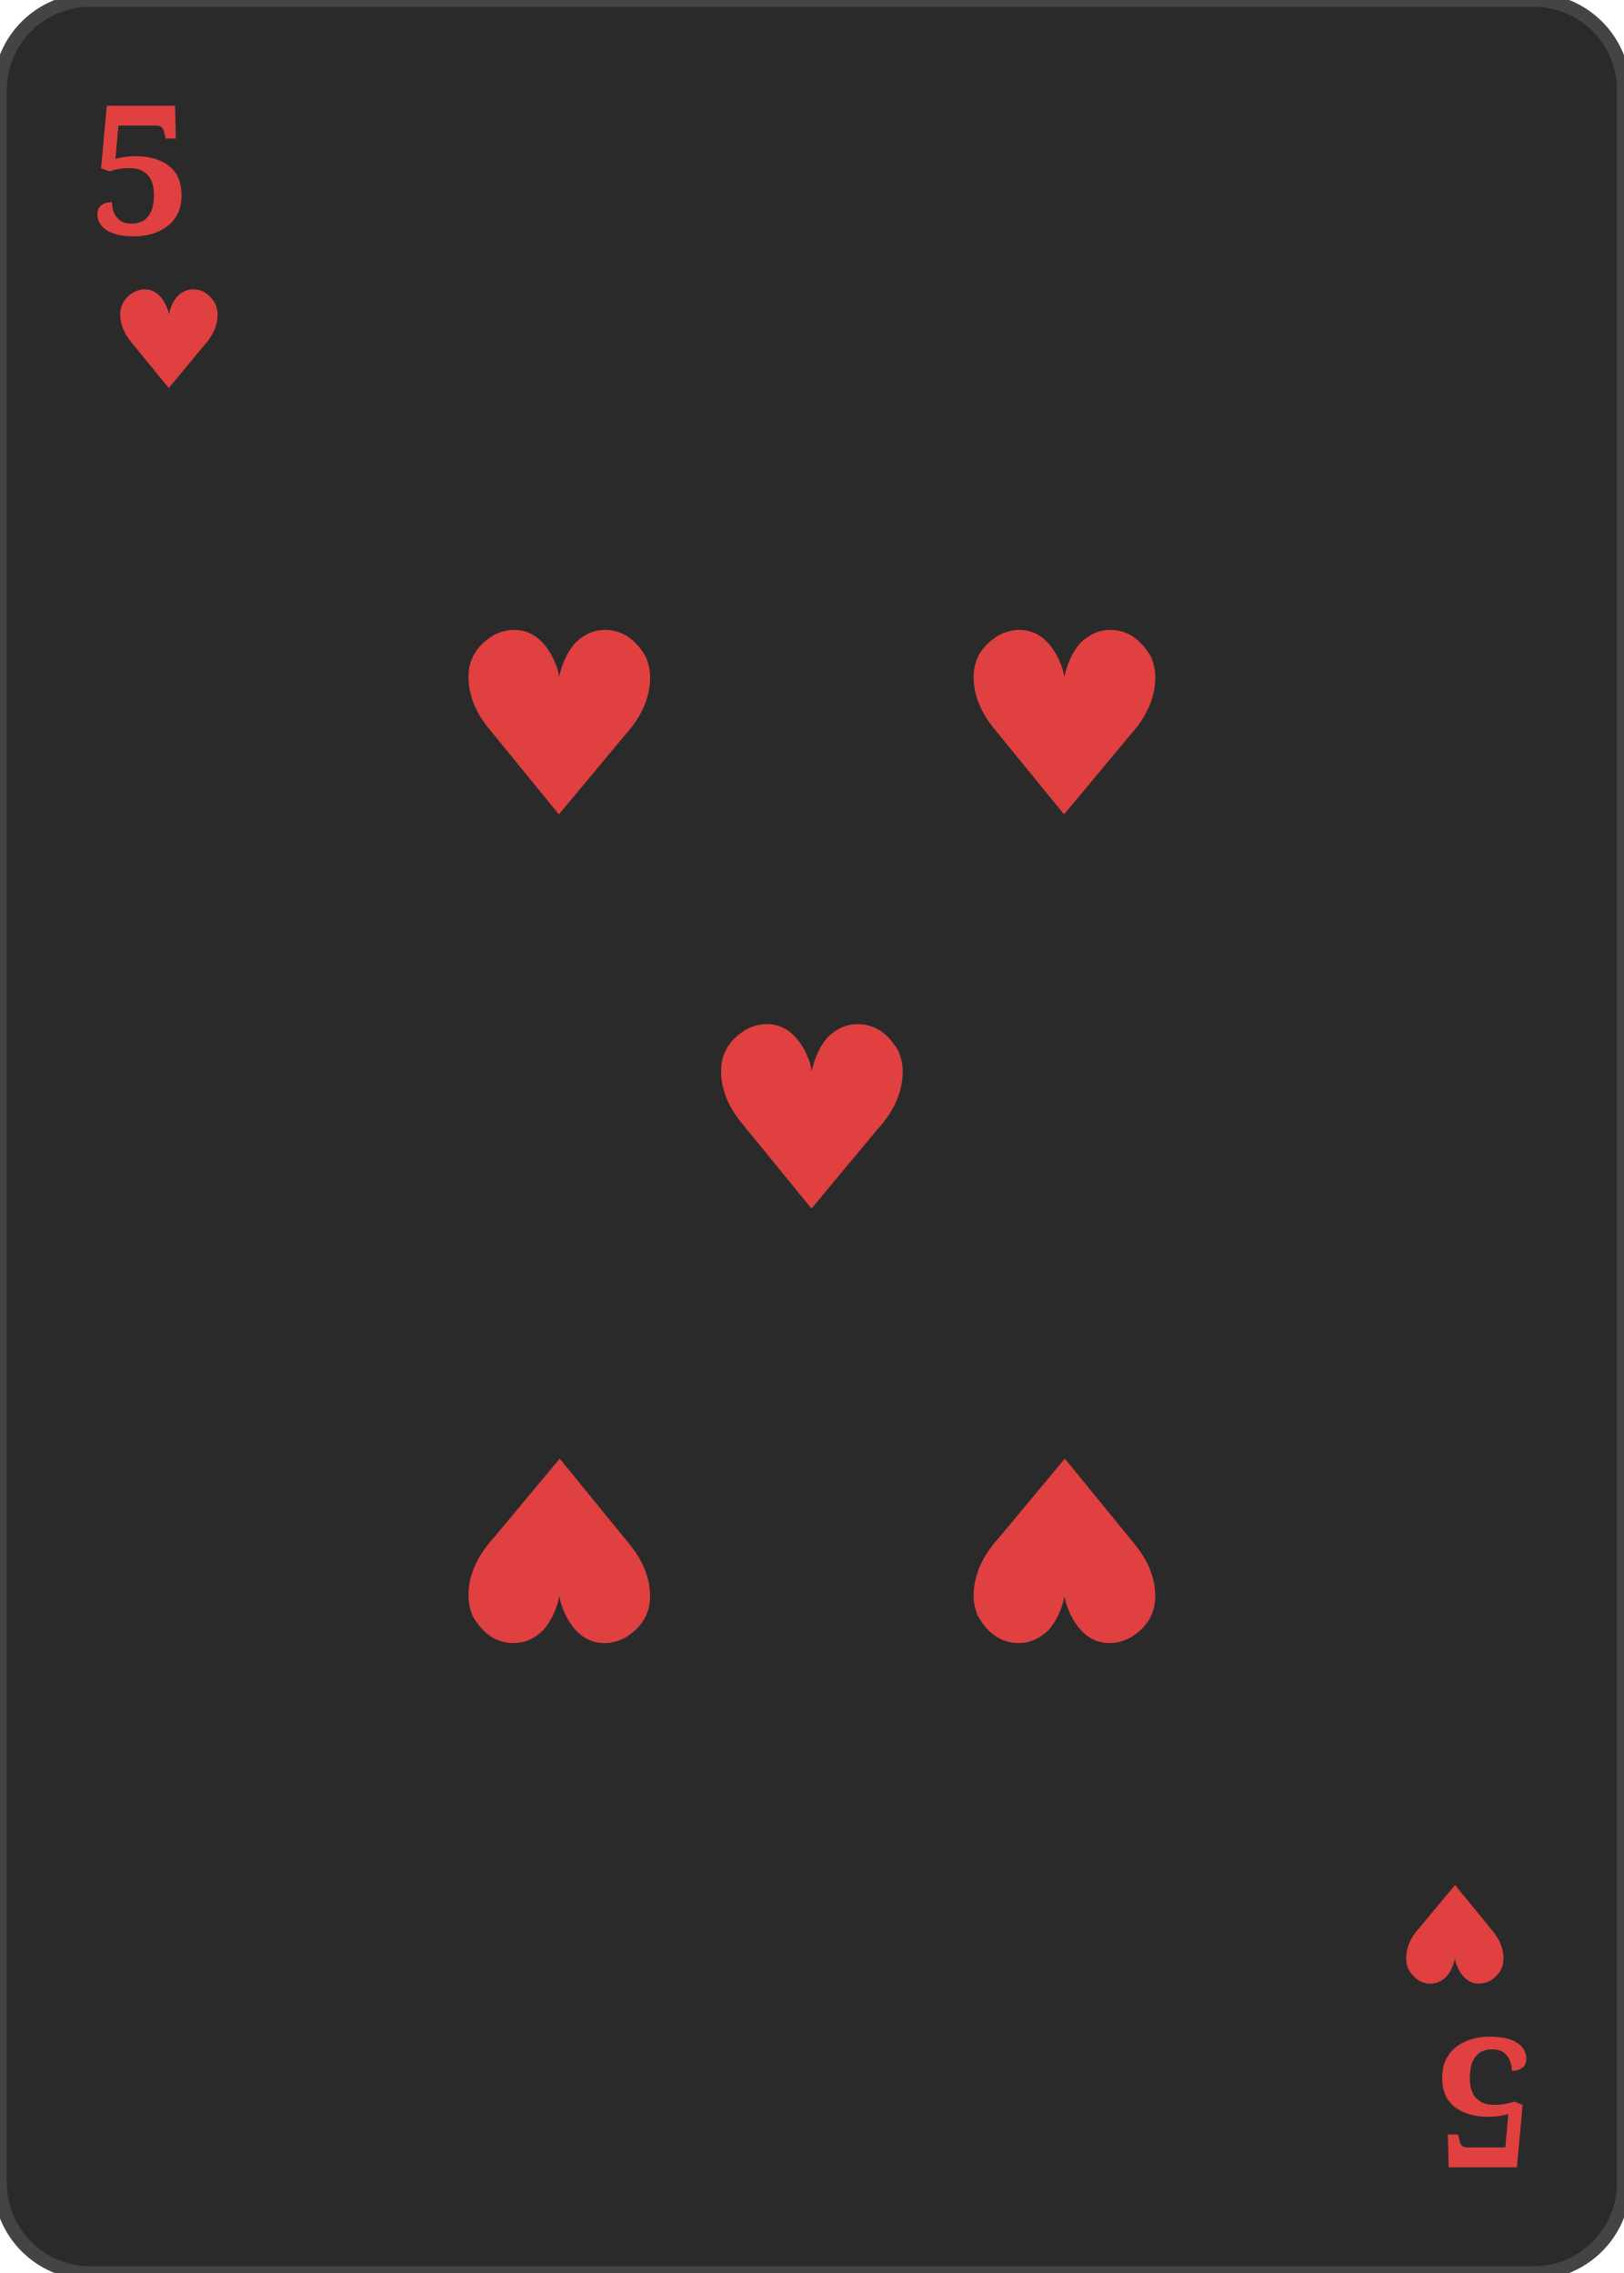
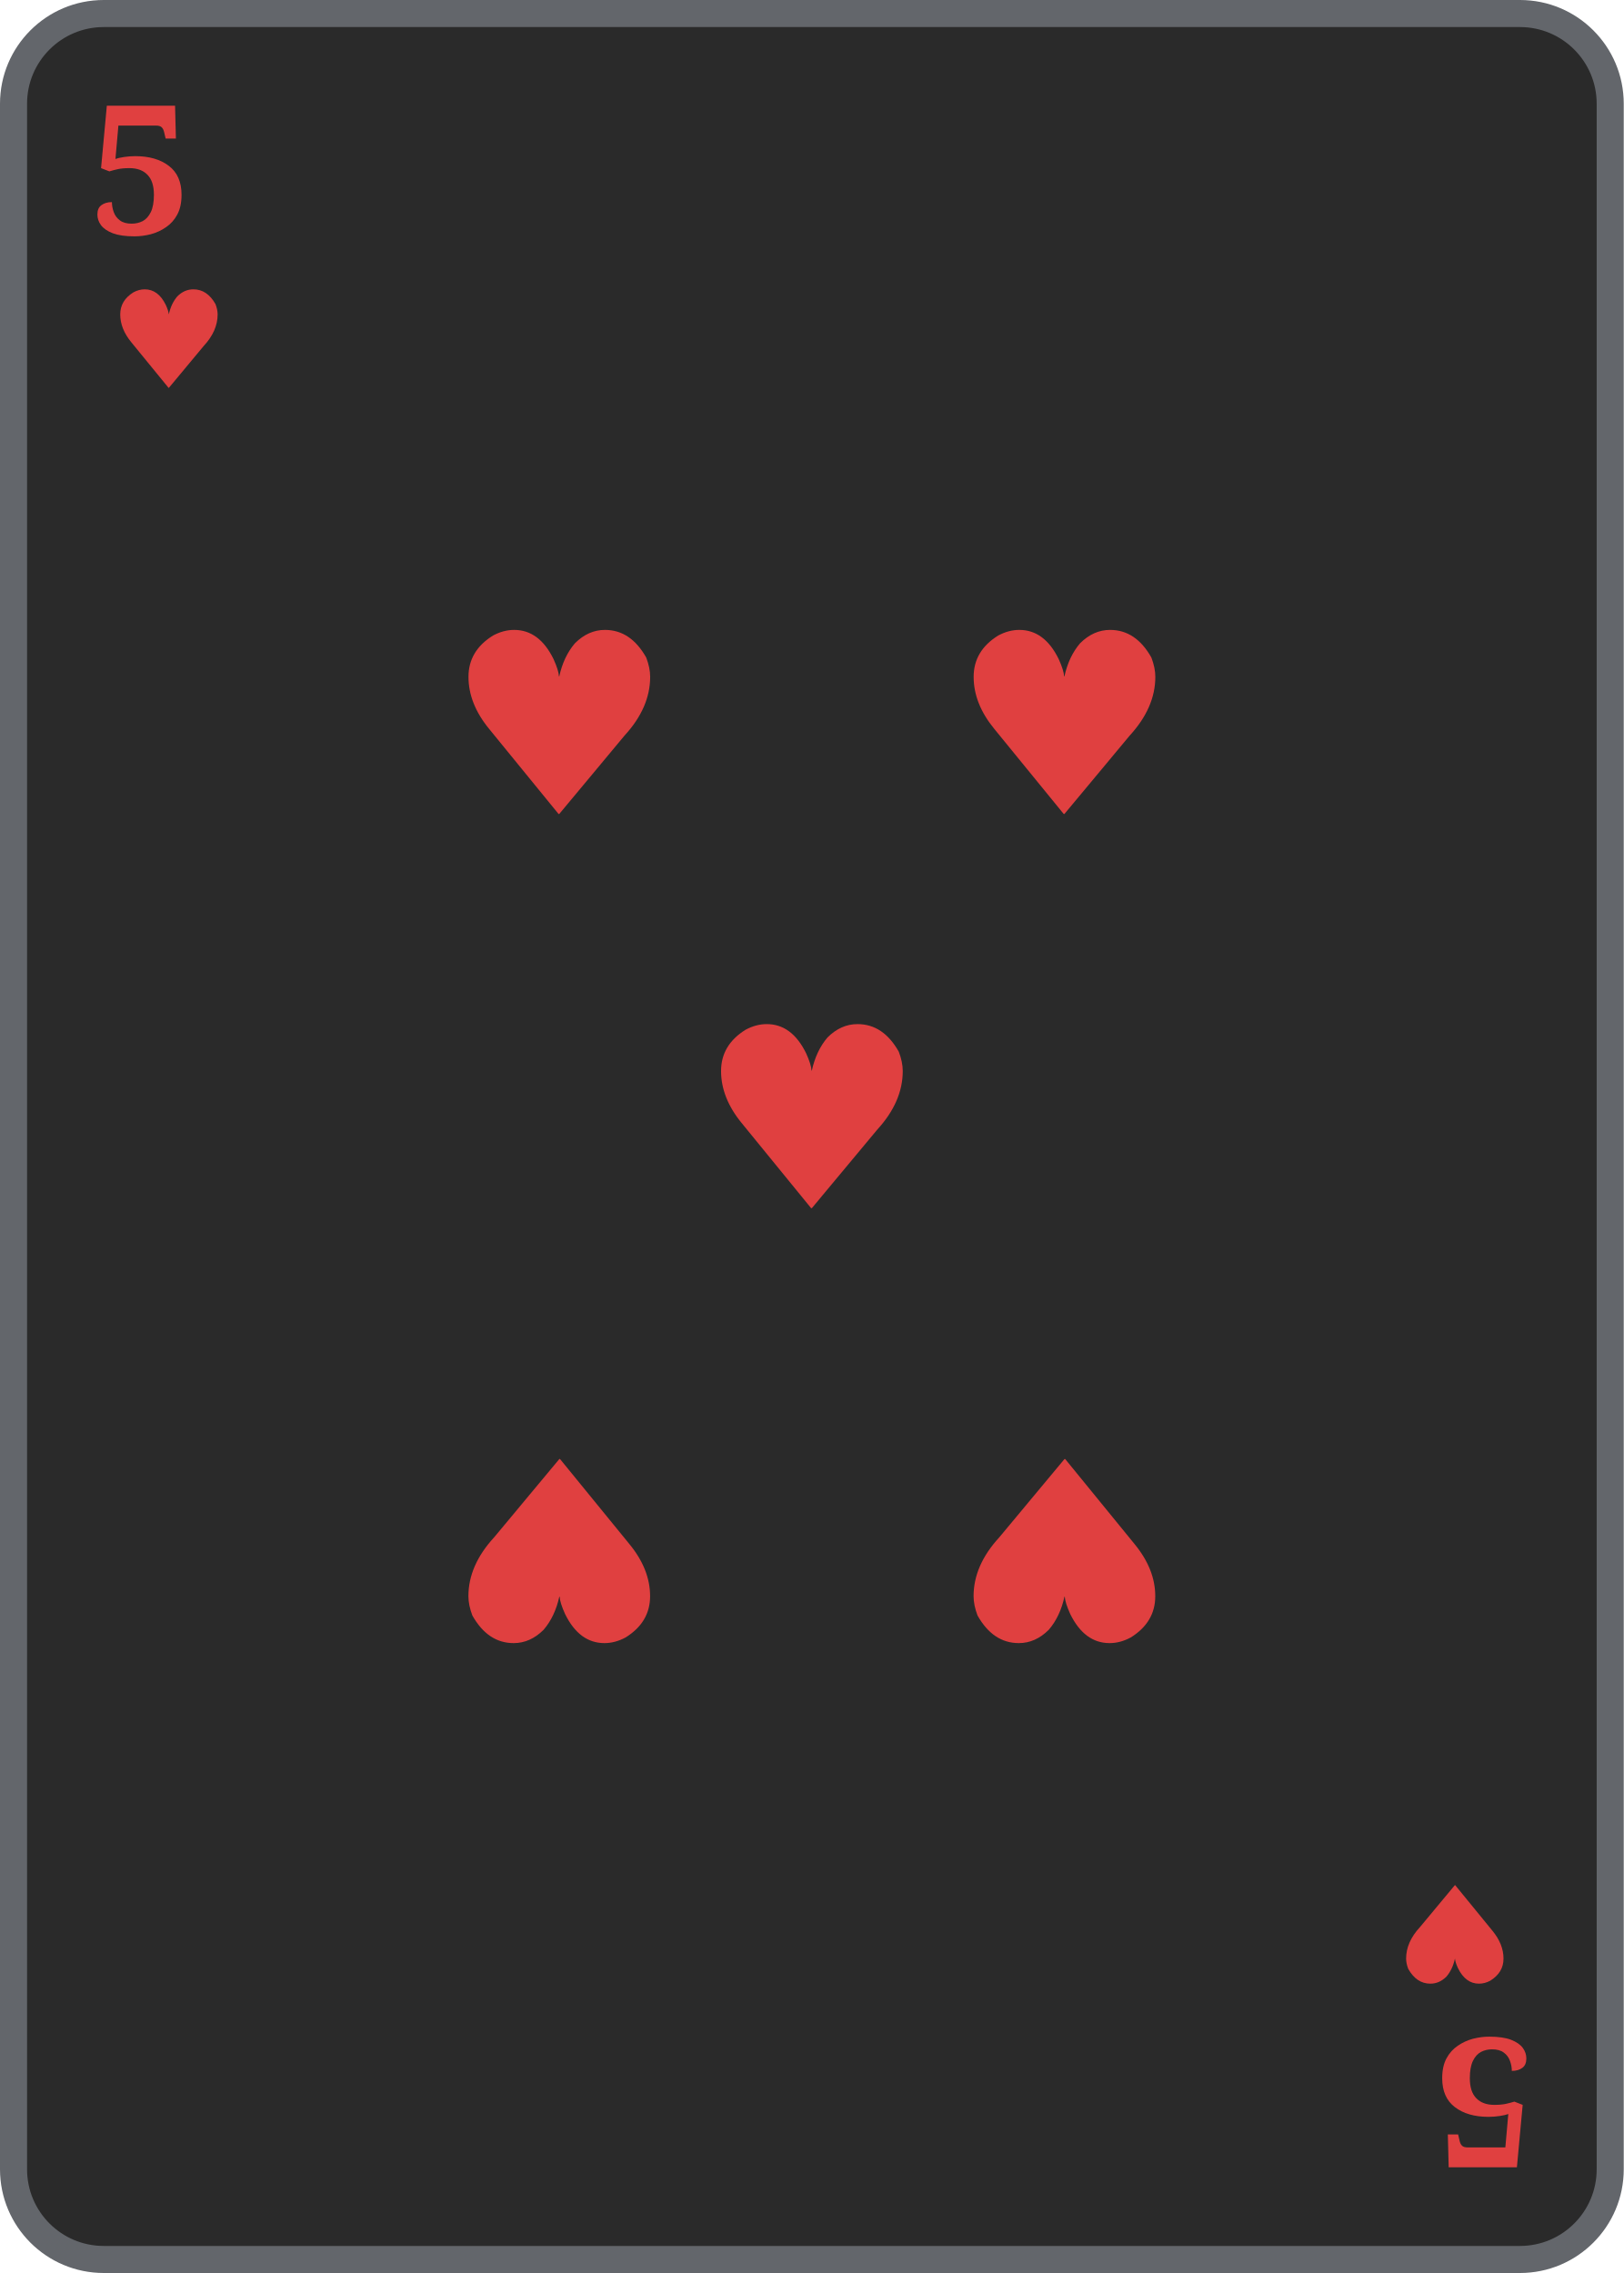
<svg xmlns="http://www.w3.org/2000/svg" viewBox="0 0 180 252" width="180" height="252">
-   <rect width="180" height="252" rx="10" fill="#2a2a2a" stroke="#444444" stroke-width="1.5" />
+   <rect x="1.5" y="1.5" width="177" height="249" rx="10" fill="#2a2a2a" stroke="#63666B" stroke-width="3" />
  <text x="10" y="26" font-family="Georgia, serif" font-size="20" font-weight="bold" fill="#e04040">5</text>
  <text x="12" y="43" font-family="Georgia, serif" font-size="15" fill="#e04040">♥</text>
  <g transform="rotate(180, 90.0, 126.0)">
    <text x="10" y="26" font-family="Georgia, serif" font-size="20" font-weight="bold" fill="#e04040">5</text>
    <text x="12" y="43" font-family="Georgia, serif" font-size="15" fill="#e04040">♥</text>
  </g>
  <text x="62.0" y="82.3" font-family="Georgia, serif" font-size="28" fill="#e04040" text-anchor="middle" dominant-baseline="middle">♥</text>
  <text x="118.0" y="82.3" font-family="Georgia, serif" font-size="28" fill="#e04040" text-anchor="middle" dominant-baseline="middle">♥</text>
  <text x="90.0" y="126.0" font-family="Georgia, serif" font-size="28" fill="#e04040" text-anchor="middle" dominant-baseline="middle">♥</text>
  <text x="62.0" y="169.7" font-family="Georgia, serif" font-size="28" fill="#e04040" text-anchor="middle" dominant-baseline="middle" transform="rotate(180,62.0,169.7)">♥</text>
  <text x="118.0" y="169.7" font-family="Georgia, serif" font-size="28" fill="#e04040" text-anchor="middle" dominant-baseline="middle" transform="rotate(180,118.0,169.7)">♥</text>
</svg>
